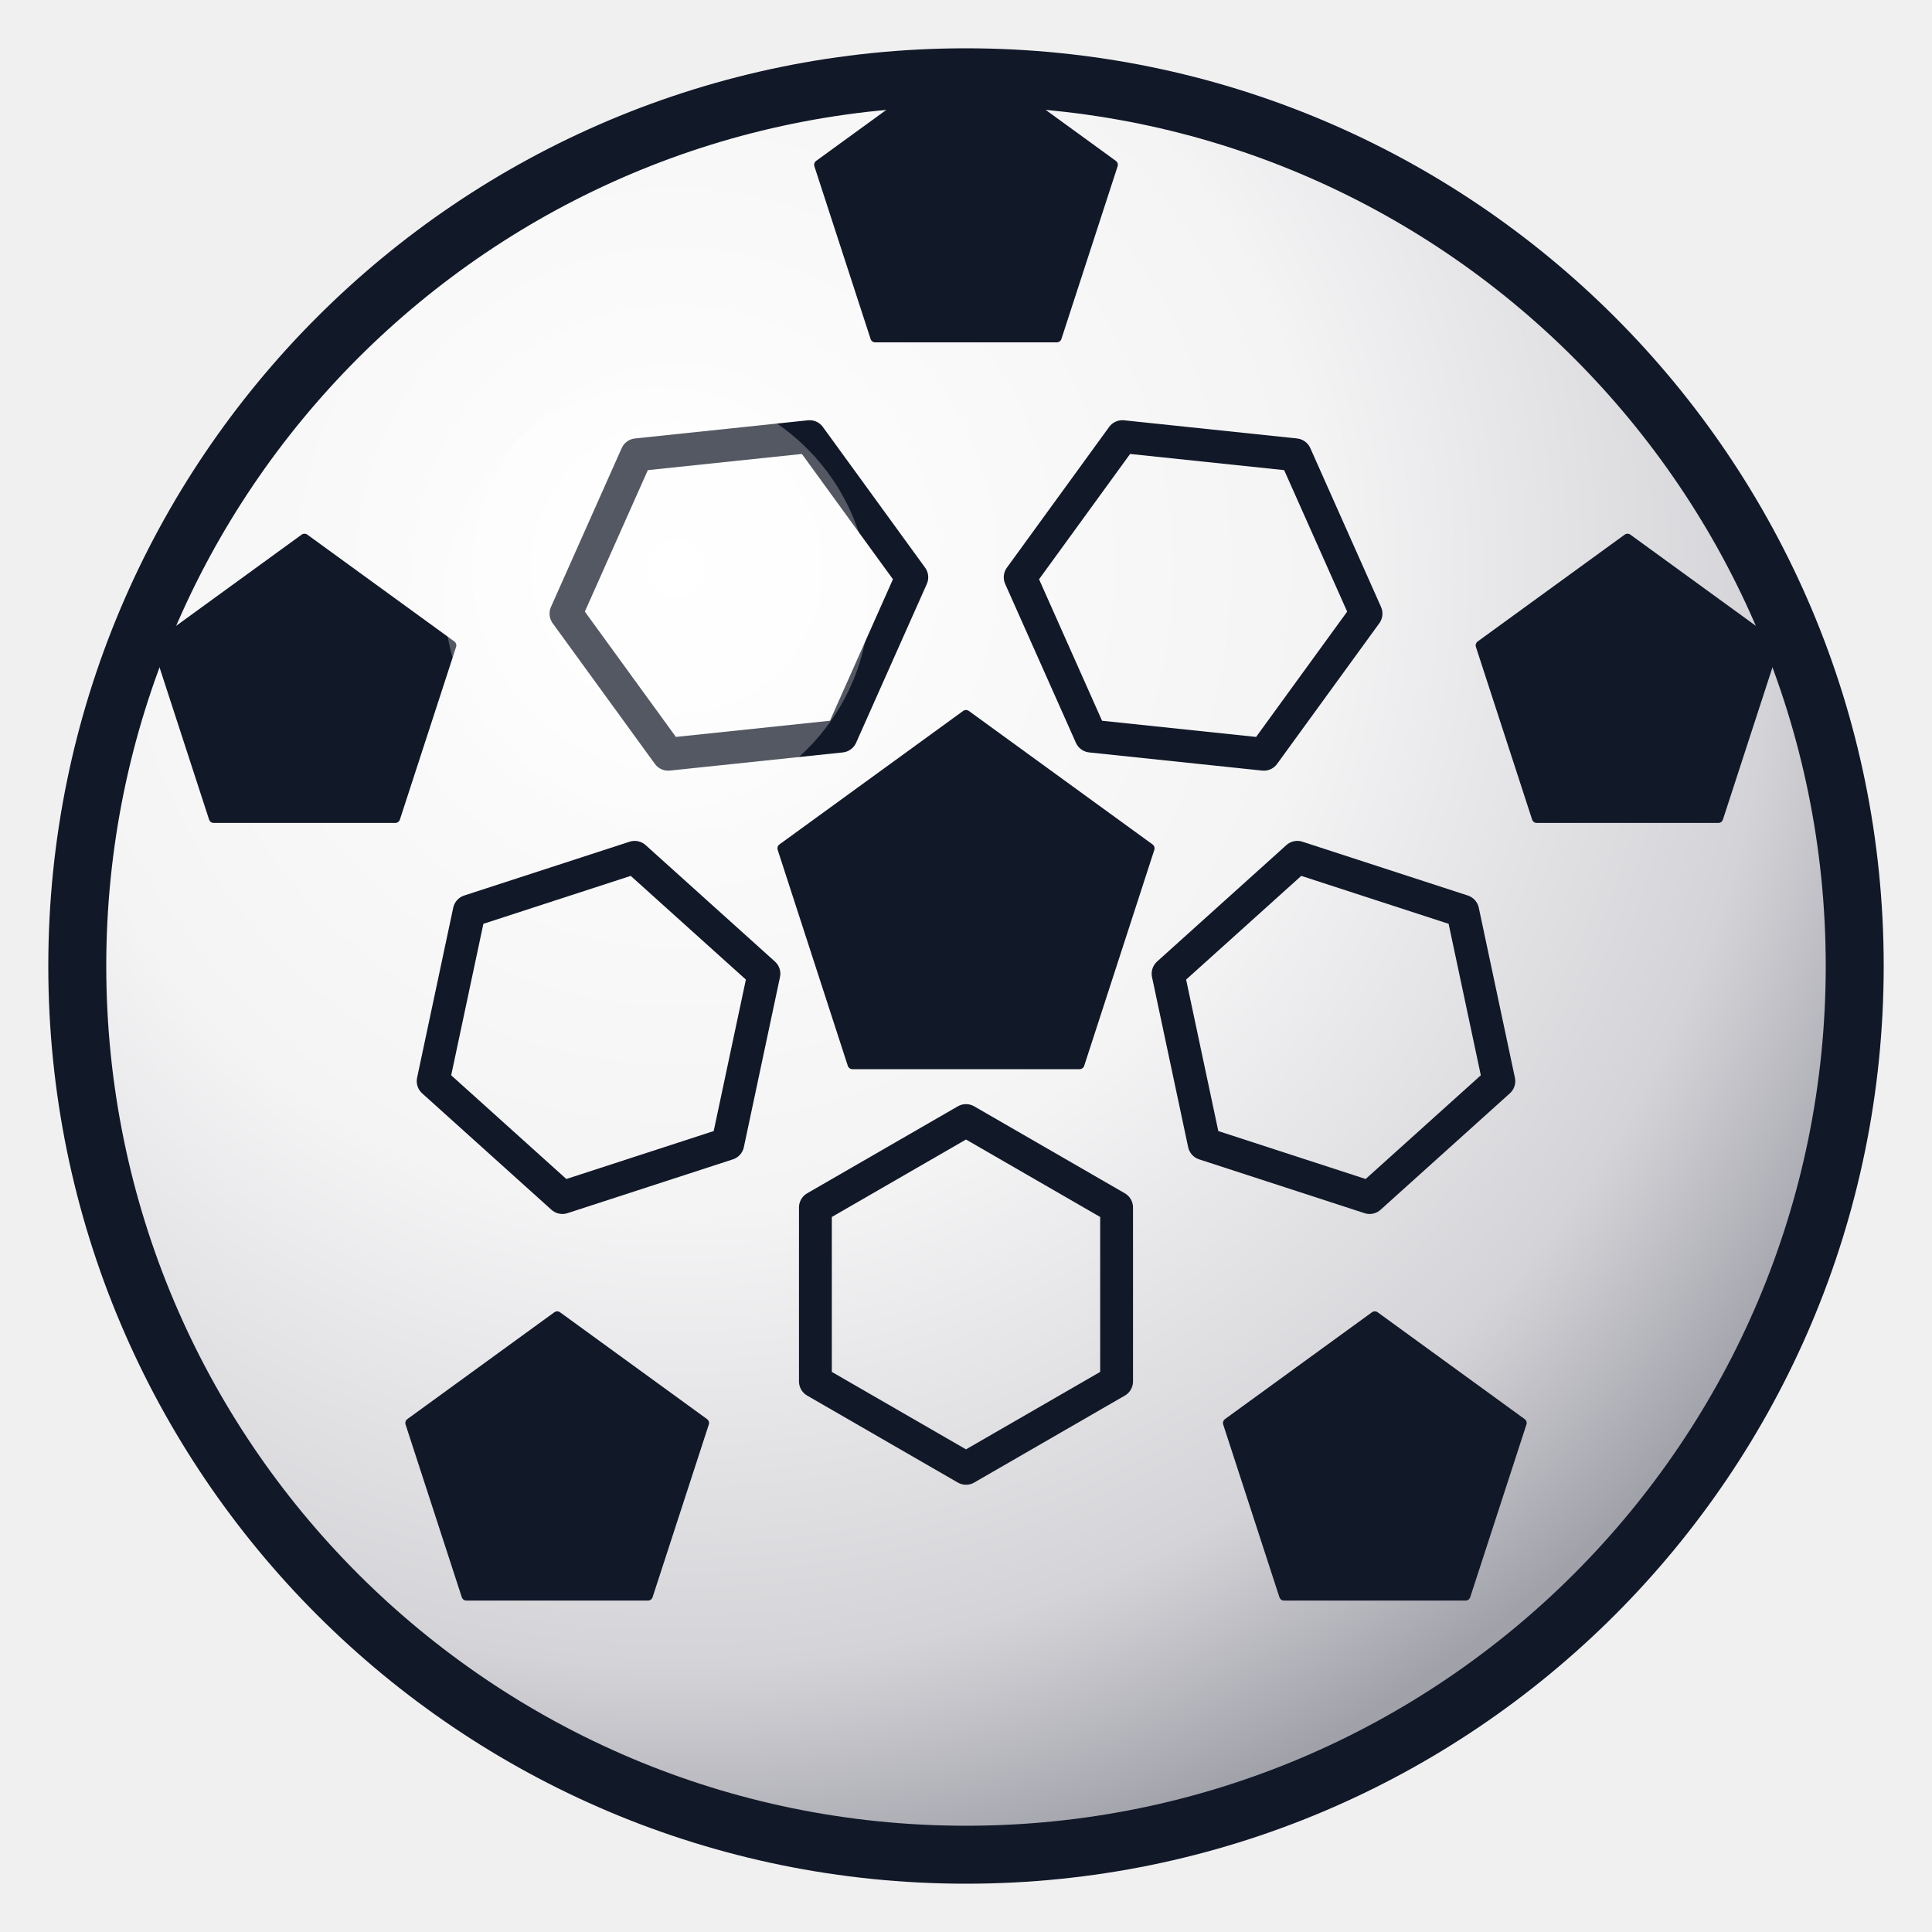
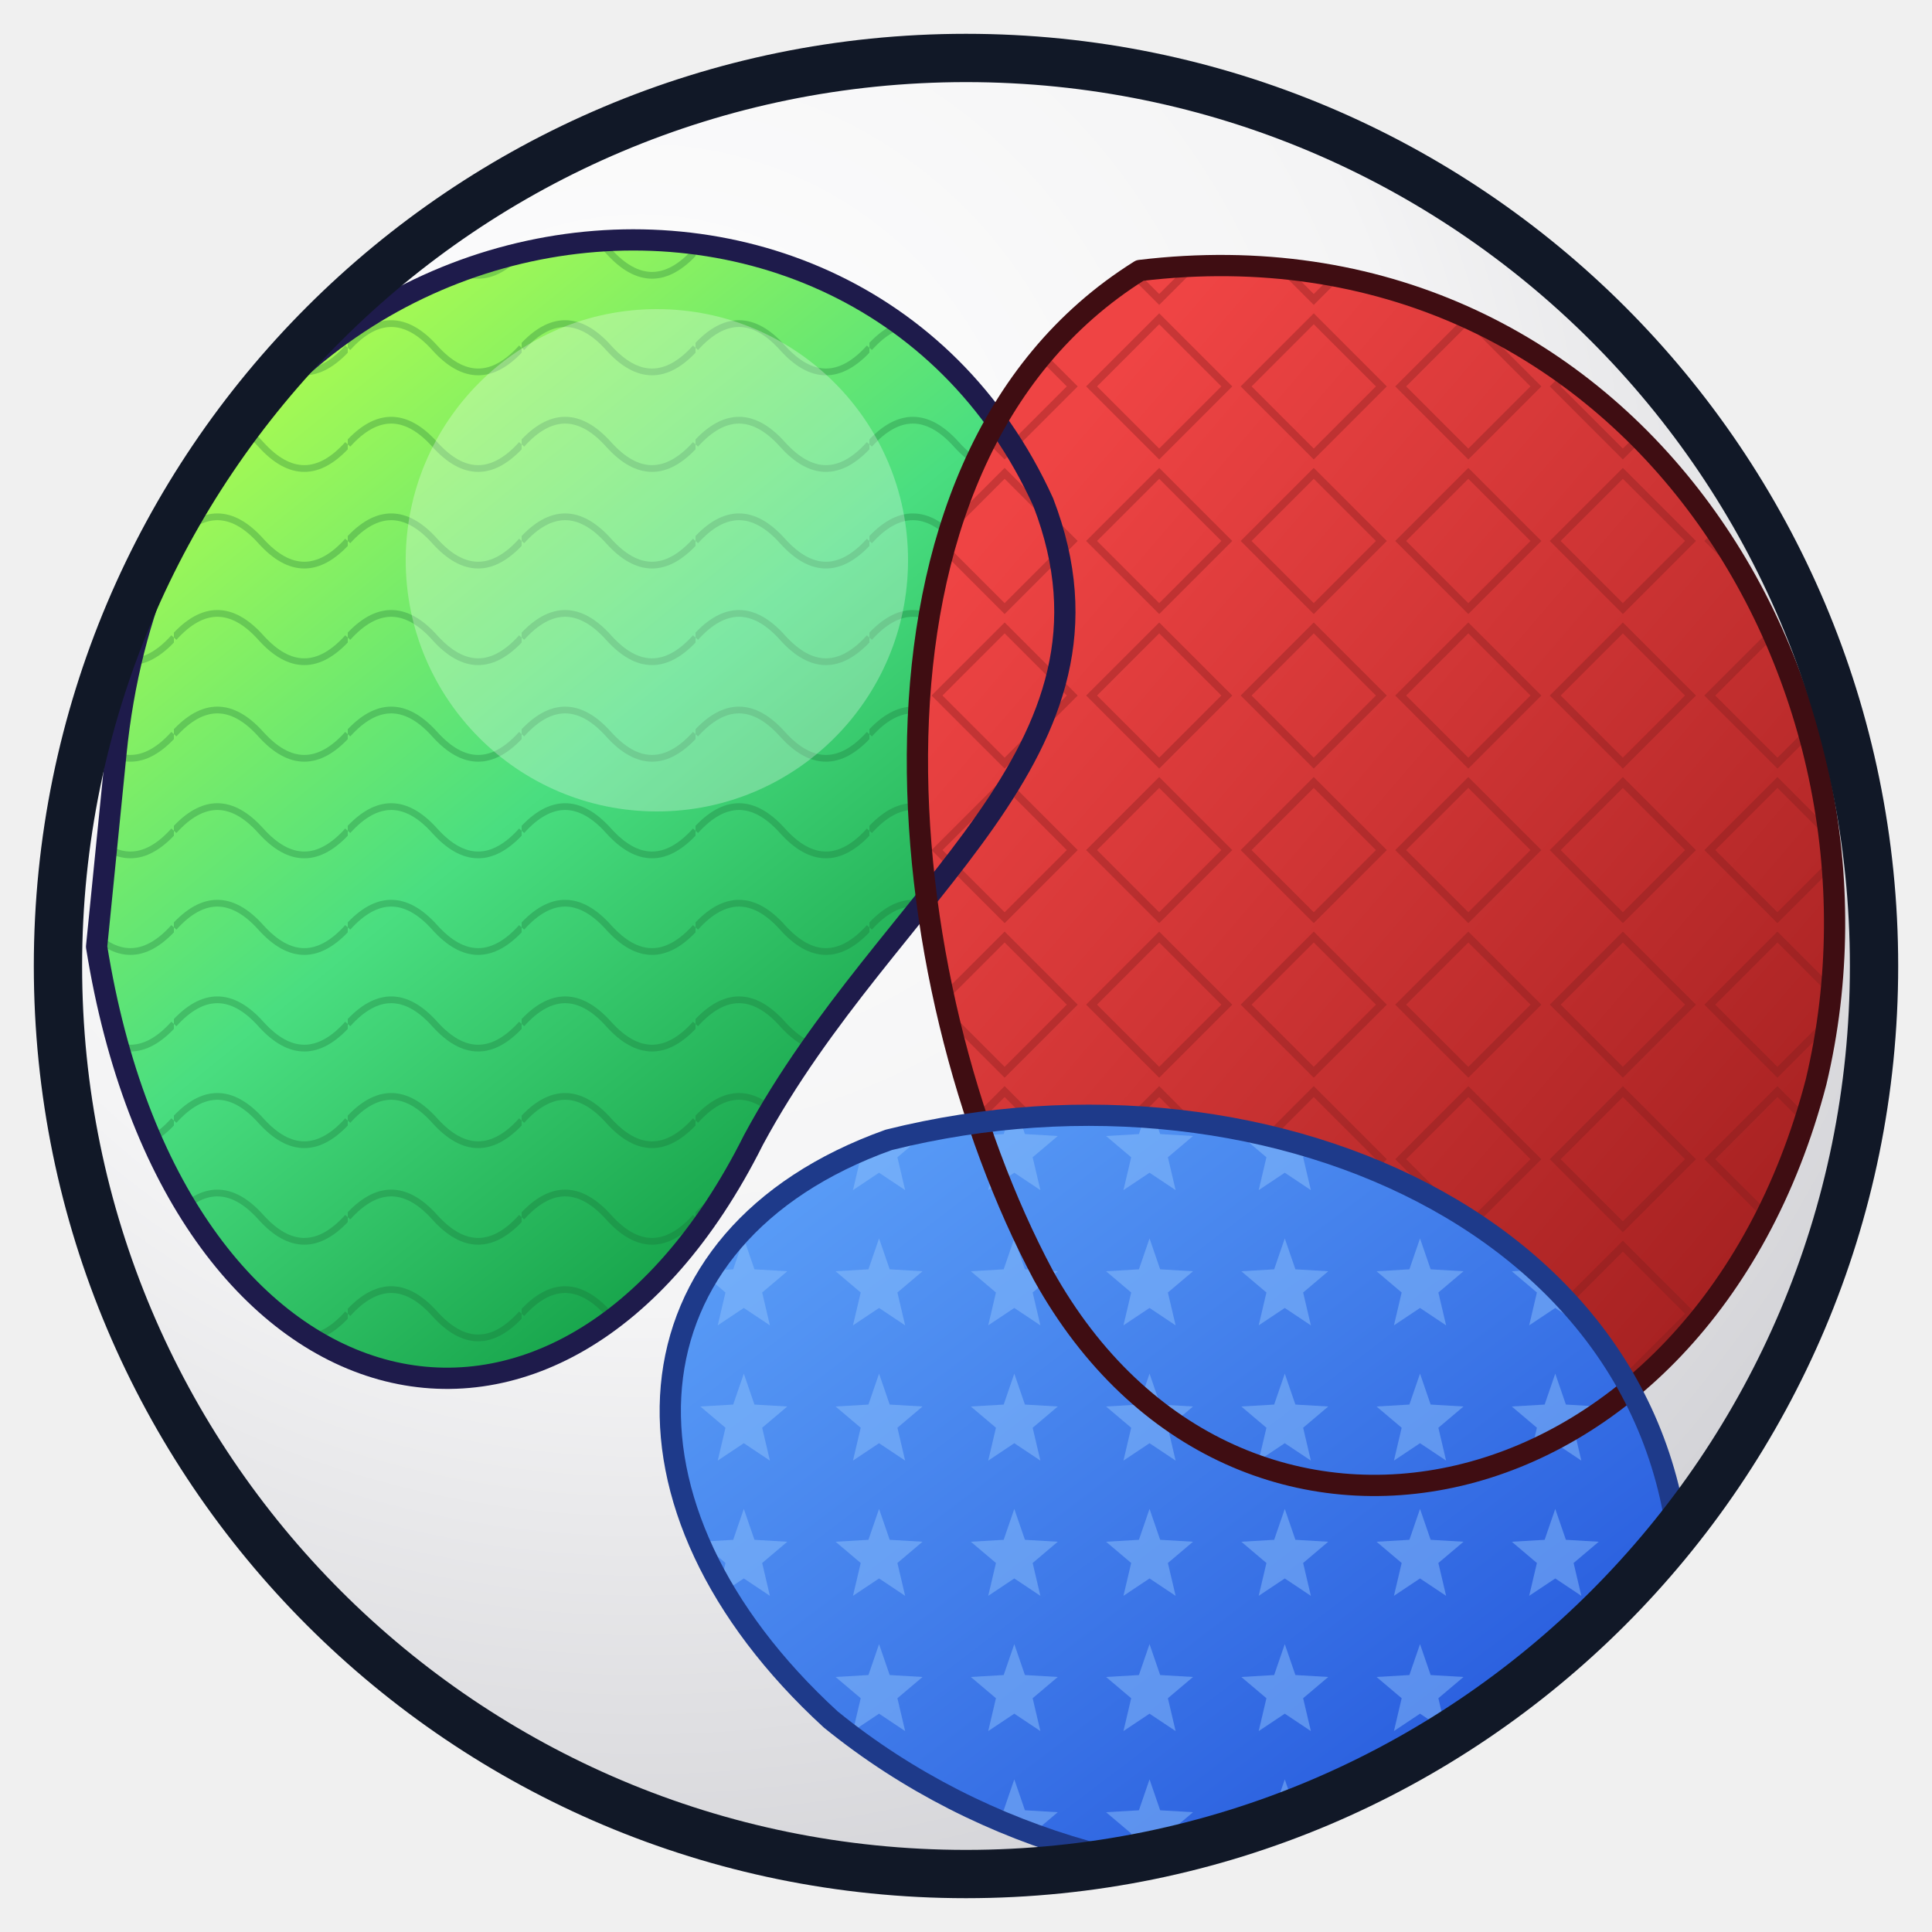
<svg xmlns="http://www.w3.org/2000/svg" viewBox="0 0 200 200" aria-hidden="true">
  <defs>
    <clipPath id="soccer-ball-clip">
-       <circle cx="100" cy="100" r="92" />
+       <circle cx="100" cy="100" r="94" />
    </clipPath>
-     <radialGradient id="soccer-ball-fill" cx="34%" cy="28%" r="74%">
+     <radialGradient id="soccer-ball-fill" cx="32%" cy="26%" r="78%">
      <stop offset="0%" stop-color="#ffffff" />
-       <stop offset="48%" stop-color="#f4f4f5" />
-       <stop offset="82%" stop-color="#d4d4d8" />
-       <stop offset="100%" stop-color="#a1a1aa" />
+       <stop offset="55%" stop-color="#f4f4f5" />
+       <stop offset="100%" stop-color="#d4d4d8" />
    </radialGradient>
+     <linearGradient id="soccer-green" x1="0.15" y1="0.05" x2="0.7" y2="0.85">
+       <stop offset="0%" stop-color="#b8ff4a" />
+       <stop offset="55%" stop-color="#4ade80" />
+       <stop offset="100%" stop-color="#16a34a" />
+     </linearGradient>
+     <linearGradient id="soccer-red" x1="0.2" y1="0.1" x2="1" y2="1">
+       <stop offset="0%" stop-color="#ef4444" />
+       <stop offset="100%" stop-color="#991b1b" />
+     </linearGradient>
+     <linearGradient id="soccer-blue" x1="0" y1="0" x2="1" y2="1">
+       <stop offset="0%" stop-color="#60a5fa" />
+       <stop offset="100%" stop-color="#1d4ed8" />
+     </linearGradient>
+     <pattern id="soccer-waves" width="18" height="10" patternUnits="userSpaceOnUse">
+       <path d="M0 6 Q4.5 1 9 6 T18 6" fill="none" stroke="#166534" stroke-width="0.7" opacity="0.28" />
+     </pattern>
+     <pattern id="soccer-stars" width="14" height="14" patternUnits="userSpaceOnUse">
+       <path d="M7 2.2 8.1 5.4 11.5 5.6 8.9 7.8 9.7 11.2 7 9.4 4.3 11.2 5.1 7.8 2.5 5.6 5.9 5.4Z" fill="#93c5fd" opacity="0.45" />
+     </pattern>
+     <pattern id="soccer-geo" width="16" height="16" patternUnits="userSpaceOnUse">
+       <path d="M8 1 15 8 8 15 1 8Z" fill="none" stroke="#7f1d1d" stroke-width="0.8" opacity="0.35" />
+     </pattern>
  </defs>
-   <circle cx="100" cy="100" r="92" fill="url(#soccer-ball-fill)" stroke="#111827" stroke-width="6" />
-   <g clip-path="url(#soccer-ball-clip)" stroke="#111827" stroke-linejoin="round">
-     <polygon fill="#111827" stroke-width="1" points="100,74 119.02,87.82 111.76,110.18 88.24,110.18 80.98,87.82" />
-     <polygon fill="#111827" stroke-width="1" points="100,6 115.22,17.06 109.4,34.94 90.6,34.94 84.78,17.06" />
-     <polygon fill="#111827" stroke-width="1" points="183.7,66.81 177.88,84.69 159.08,84.69 153.26,66.81 168.48,55.75" />
-     <polygon fill="#111827" stroke-width="1" points="151.72,165.19 132.92,165.19 127.1,147.31 142.32,136.25 157.54,147.31" />
-     <polygon fill="#111827" stroke-width="1" points="48.28,165.19 42.46,147.31 57.68,136.25 72.9,147.31 67.08,165.19" />
-     <polygon fill="#111827" stroke-width="1" points="16.3,66.81 31.52,55.75 46.74,66.81 40.92,84.69 22.12,84.69" />
-     <polygon fill="none" stroke-width="3.4" points="134.09,47.08 141.41,63.52 130.83,78.08 112.93,76.2 105.61,59.76 116.19,45.2" />
-     <polygon fill="none" stroke-width="3.4" points="155.16,111.92 141.78,123.97 124.66,118.4 120.92,100.8 134.3,88.75 151.42,94.32" />
-     <polygon fill="none" stroke-width="3.4" points="100,152 84.41,143 84.41,125 100,116 115.59,125 115.59,143" />
-     <polygon fill="none" stroke-width="3.4" points="44.84,111.92 48.58,94.32 65.7,88.75 79.08,100.8 75.34,118.4 58.22,123.97" />
-     <polygon fill="none" stroke-width="3.4" points="65.91,47.08 83.81,45.2 94.39,59.76 87.07,76.2 69.17,78.08 58.59,63.52" />
+   <circle cx="100" cy="100" r="94" fill="url(#soccer-ball-fill)" />
+   <g clip-path="url(#soccer-ball-clip)">
+     <path fill="url(#soccer-green)" d="M12 78 C18 18 88 8 108 52 C118 78 92 92 78 118 C58 158 18 148 10 98 Z" />
+     <path fill="url(#soccer-waves)" d="M12 78 C18 18 88 8 108 52 C118 78 92 92 78 118 C58 158 18 148 10 98 Z" />
+     <path fill="url(#soccer-red)" d="M118 28 C168 22 198 70 188 112 C176 158 128 168 108 132 C92 102 86 48 118 28 Z" />
+     <path fill="url(#soccer-geo)" d="M118 28 C168 22 198 70 188 112 C176 158 128 168 108 132 C92 102 86 48 118 28 Z" />
+     <path fill="url(#soccer-blue)" d="M92 118 C132 108 176 128 174 168 C168 198 118 204 86 178 C62 156 64 128 92 118 Z" />
+     <path fill="url(#soccer-stars)" d="M92 118 C132 108 176 128 174 168 C168 198 118 204 86 178 C62 156 64 128 92 118 Z" />
+     <path fill="none" stroke="#1e1b4b" stroke-width="2.2" stroke-linejoin="round" d="M12 78 C18 18 88 8 108 52 C118 78 92 92 78 118 C58 158 18 148 10 98 Z" />
+     <path fill="none" stroke="#3f0d12" stroke-width="2.2" stroke-linejoin="round" d="M118 28 C168 22 198 70 188 112 C176 158 128 168 108 132 C92 102 86 48 118 28 Z" />
+     <path fill="none" stroke="#1e3a8a" stroke-width="2.2" stroke-linejoin="round" d="M92 118 C132 108 176 128 174 168 C168 198 118 204 86 178 C62 156 64 128 92 118 Z" />
  </g>
-   <circle cx="68" cy="62" r="22" fill="#ffffff" opacity="0.28" />
+   <circle cx="100" cy="100" r="94" fill="none" stroke="#111827" stroke-width="5" />
+   <circle cx="68" cy="58" r="26" fill="#ffffff" opacity="0.28" />
</svg>
